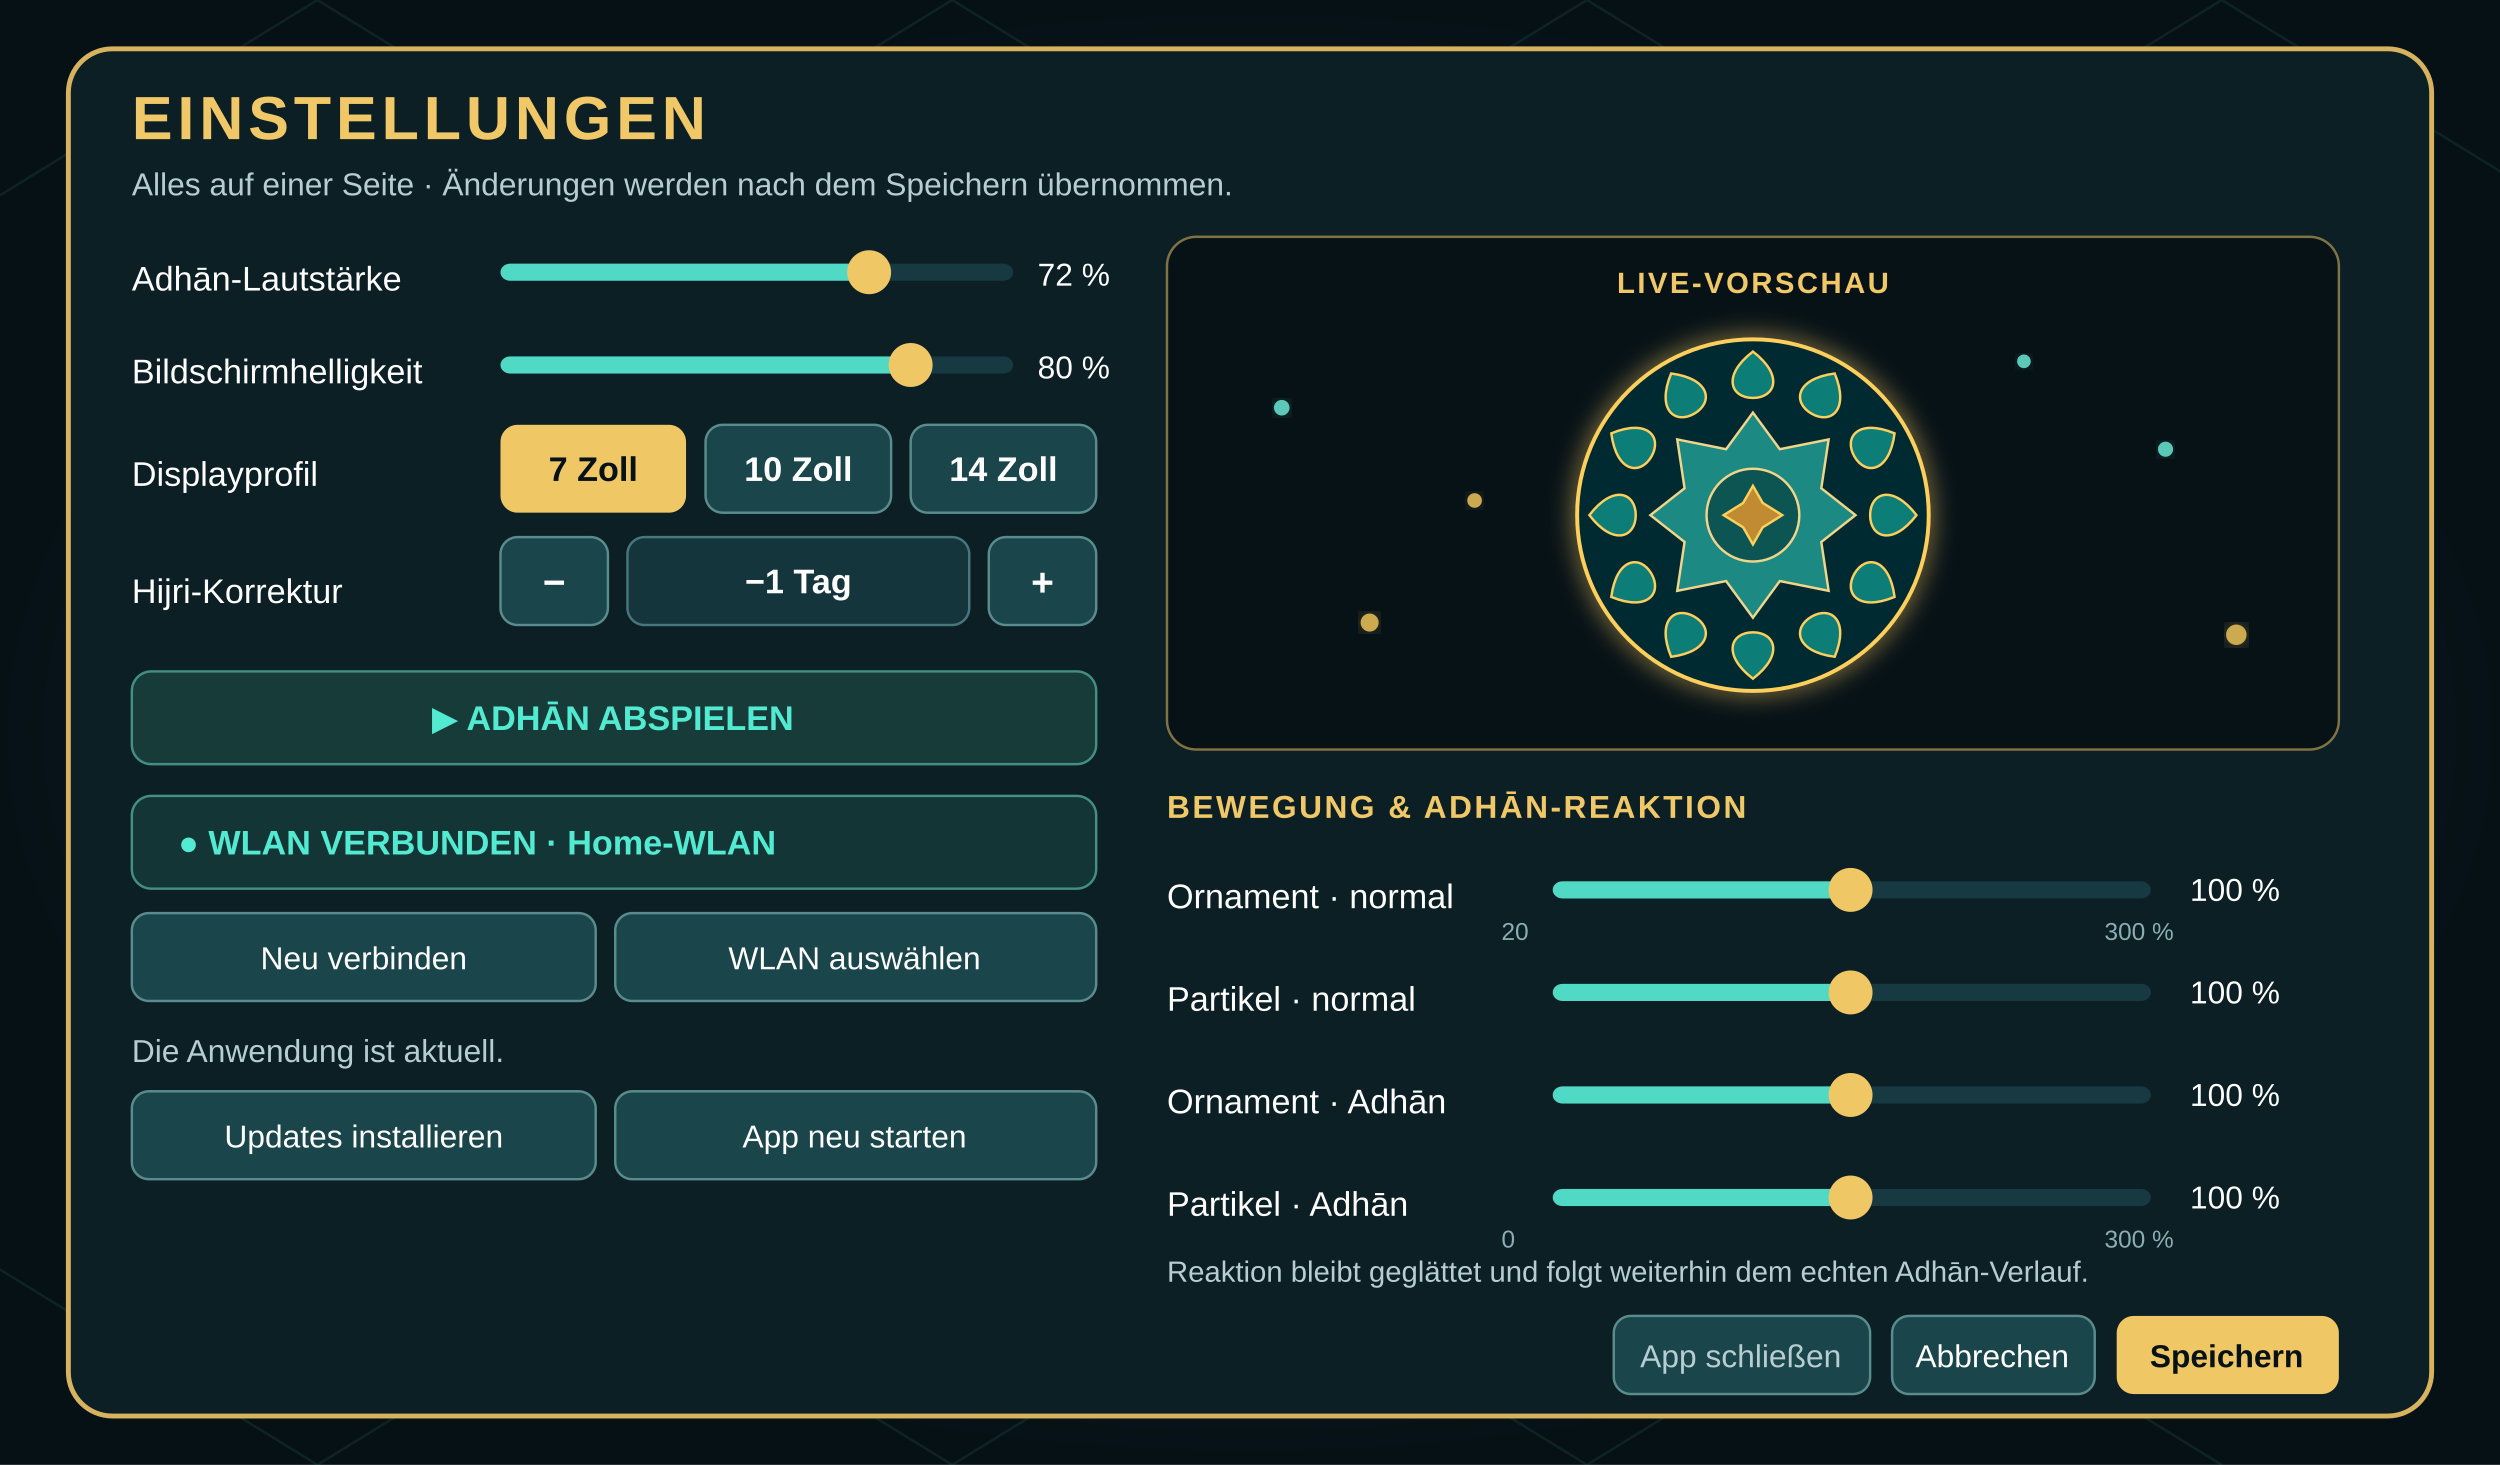
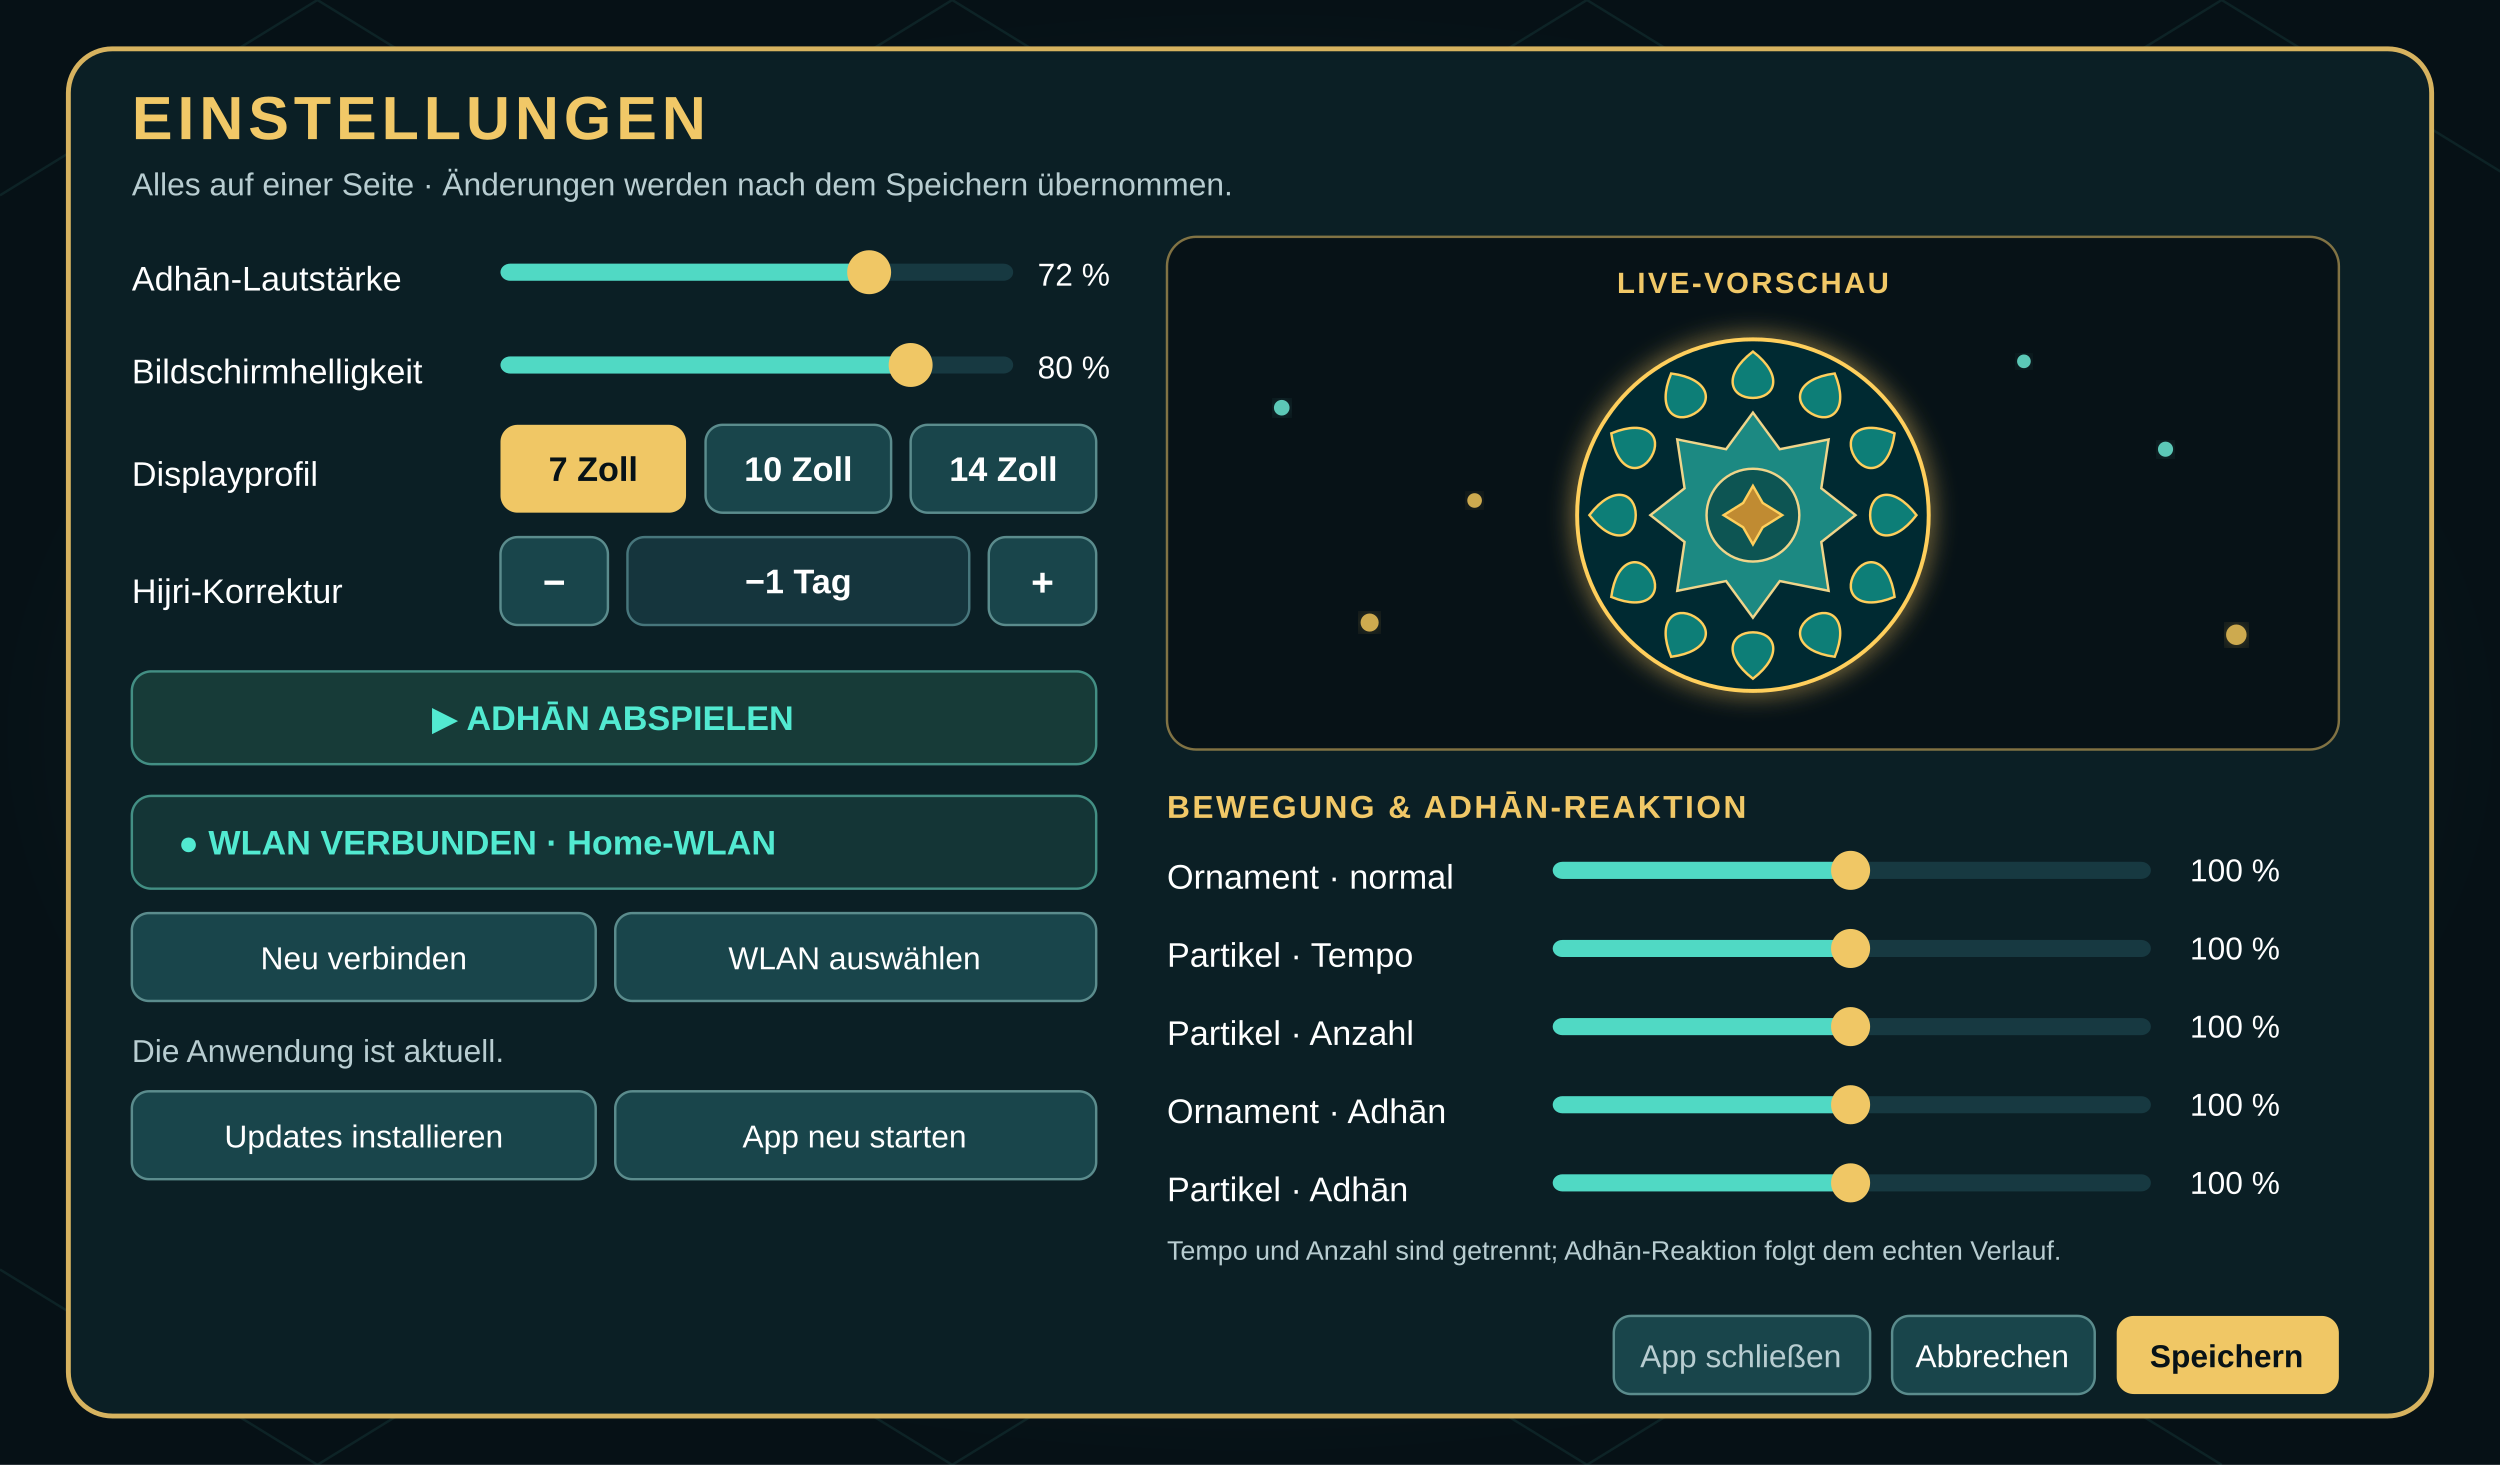
<svg xmlns="http://www.w3.org/2000/svg" width="1024" height="600" viewBox="0 0 1024 600">
  <defs>
    <radialGradient id="bg">
      <stop stop-color="#16343b" />
      <stop offset="1" stop-color="#061116" />
    </radialGradient>
    <filter id="glow">
      <feGaussianBlur stdDeviation="5" result="b" />
      <feMerge>
        <feMergeNode in="b" />
        <feMergeNode in="SourceGraphic" />
      </feMerge>
    </filter>
    <g id="ornamentPetal">
      <path d="M0-48C9-48 13-57 0-67C-13-57-9-48 0-48Z" />
    </g>
  </defs>
  <rect width="1024" height="600" fill="url(#bg)" />
  <g opacity=".09" stroke="#55d9c5" fill="none">
    <path d="M0 80L130 0l130 80 130-80 130 80 130-80 130 80 130-80 130 80M0 520l130 80 130-80 130 80 130-80 130 80 130-80 130 80" />
  </g>
  <rect x="28" y="20" width="968" height="560" rx="18" fill="#0b1f25" stroke="#d7b35f" stroke-width="2" />
  <text x="54" y="57" fill="#f1c867" font-family="Arial" font-size="25" font-weight="800" letter-spacing="2">EINSTELLUNGEN</text>
  <text x="54" y="80" fill="#b8cdd1" font-family="Arial" font-size="13">Alles auf einer Seite · Änderungen werden nach dem Speichern übernommen.</text>
  <g font-family="Arial">
    <text x="54" y="119" fill="white" font-size="14">Adhān-Lautstärke</text>
    <rect x="205" y="108" width="210" height="7" rx="4" fill="#173941" />
    <rect x="205" y="108" width="151" height="7" rx="4" fill="#50d9c4" />
    <circle cx="356" cy="111.5" r="9" fill="#f0c765" />
    <text x="425" y="117" fill="white" font-size="13">72 %</text>
    <text x="54" y="157" fill="white" font-size="14">Bildschirmhelligkeit</text>
    <rect x="205" y="146" width="210" height="7" rx="4" fill="#173941" />
    <rect x="205" y="146" width="168" height="7" rx="4" fill="#50d9c4" />
    <circle cx="373" cy="149.5" r="9" fill="#f0c765" />
    <text x="425" y="155" fill="white" font-size="13">80 %</text>
    <text x="54" y="199" fill="white" font-size="14">Displayprofil</text>
    <g font-size="14" font-weight="700" text-anchor="middle">
      <rect x="205" y="174" width="76" height="36" rx="7" fill="#f0c765" />
      <text x="243" y="197" fill="#071217">7 Zoll</text>
      <rect x="289" y="174" width="76" height="36" rx="7" fill="#19454b" stroke="#5b8c8d" />
      <text x="327" y="197" fill="white">10 Zoll</text>
      <rect x="373" y="174" width="76" height="36" rx="7" fill="#19454b" stroke="#5b8c8d" />
      <text x="411" y="197" fill="white">14 Zoll</text>
    </g>
    <text x="54" y="247" fill="white" font-size="14">Hijri-Korrektur</text>
    <g font-size="16" font-weight="700" text-anchor="middle">
      <rect x="205" y="220" width="44" height="36" rx="7" fill="#19454b" stroke="#5b8c8d" />
      <text x="227" y="244" fill="white">−</text>
      <rect x="257" y="220" width="140" height="36" rx="7" fill="#15353d" stroke="#47767c" />
      <text x="327" y="243" fill="white" font-size="14">−1 Tag</text>
      <rect x="405" y="220" width="44" height="36" rx="7" fill="#19454b" stroke="#5b8c8d" />
      <text x="427" y="244" fill="white">+</text>
    </g>
    <rect x="54" y="275" width="395" height="38" rx="8" fill="#173b38" stroke="#438f84" />
    <text x="251" y="299" fill="#52ead1" font-size="14" font-weight="700" text-anchor="middle">▶ ADHĀN ABSPIELEN</text>
    <rect x="54" y="326" width="395" height="38" rx="8" fill="rgba(44,112,99,.28)" stroke="#438f84" />
    <text x="73" y="350" fill="#52ead1" font-size="14" font-weight="700">● WLAN VERBUNDEN · Home-WLAN</text>
    <g font-size="13" text-anchor="middle">
      <rect x="54" y="374" width="190" height="36" rx="7" fill="#19454b" stroke="#5b8c8d" />
      <text x="149" y="397" fill="white">Neu verbinden</text>
      <rect x="252" y="374" width="197" height="36" rx="7" fill="#19454b" stroke="#5b8c8d" />
      <text x="350" y="397" fill="white">WLAN auswählen</text>
    </g>
    <text x="54" y="435" fill="#b8cdd1" font-size="13">Die Anwendung ist aktuell.</text>
    <g font-size="13" text-anchor="middle">
      <rect x="54" y="447" width="190" height="36" rx="7" fill="#19454b" stroke="#5b8c8d" />
      <text x="149" y="470" fill="white">Updates installieren</text>
      <rect x="252" y="447" width="197" height="36" rx="7" fill="#19454b" stroke="#5b8c8d" />
      <text x="350" y="470" fill="white">App neu starten</text>
    </g>
  </g>
  <rect x="478" y="97" width="480" height="210" rx="12" fill="#071217" stroke="#d7b35f" stroke-opacity=".58" />
  <text x="718" y="120" fill="#f1c867" font-family="Arial" font-size="12" font-weight="800" text-anchor="middle" letter-spacing="1">LIVE-VORSCHAU</text>
  <g opacity=".8">
    <circle cx="525" cy="167" r="3.2" fill="#72f5df" filter="url(#glow)">
      <animate attributeName="cy" values="167;149;167" dur="3.2s" repeatCount="indefinite" />
    </circle>
    <circle cx="561" cy="255" r="3.7" fill="#ffcf5c" filter="url(#glow)">
      <animate attributeName="cy" values="255;231;255" dur="4s" repeatCount="indefinite" />
    </circle>
    <circle cx="887" cy="184" r="3.1" fill="#72f5df" filter="url(#glow)">
      <animate attributeName="cy" values="184;160;184" dur="3.6s" repeatCount="indefinite" />
    </circle>
    <circle cx="916" cy="260" r="4.2" fill="#ffcf5c" filter="url(#glow)">
      <animate attributeName="cy" values="260;224;260" dur="4.4s" repeatCount="indefinite" />
    </circle>
    <circle cx="829" cy="148" r="2.8" fill="#72f5df" filter="url(#glow)" />
    <circle cx="604" cy="205" r="3" fill="#ffcf5c" filter="url(#glow)" />
  </g>
  <g transform="translate(718 211)" fill="#117e77" stroke="#ffcf5c" filter="url(#glow)">
    <circle r="72" fill="#042b30" stroke-width="1.6" />
    <g>
      <use href="#ornamentPetal" />
      <use href="#ornamentPetal" transform="rotate(30)" />
      <use href="#ornamentPetal" transform="rotate(60)" />
      <use href="#ornamentPetal" transform="rotate(90)" />
      <use href="#ornamentPetal" transform="rotate(120)" />
      <use href="#ornamentPetal" transform="rotate(150)" />
      <use href="#ornamentPetal" transform="rotate(180)" />
      <use href="#ornamentPetal" transform="rotate(210)" />
      <use href="#ornamentPetal" transform="rotate(240)" />
      <use href="#ornamentPetal" transform="rotate(270)" />
      <use href="#ornamentPetal" transform="rotate(300)" />
      <use href="#ornamentPetal" transform="rotate(330)" />
      <animateTransform attributeName="transform" type="rotate" from="0" to="360" dur="32s" repeatCount="indefinite" />
    </g>
    <path d="M0-42L11-27L31-31L28-11L42 0L28 11L31 31L11 27L0 42L-11 27L-31 31L-28 11L-42 0L-28-11L-31-31L-11-27Z" fill="#1c8982" stroke="#f0d58a" />
    <circle r="19" fill="#0d5552" stroke="#f0d58a" />
    <path d="M0-12L4-5L12 0L4 5L0 12L-4 5L-12 0L-4-5Z" fill="#c08b31" />
  </g>
  <text x="478" y="335" fill="#f1c867" font-family="Arial" font-size="13" font-weight="800" letter-spacing="1">BEWEGUNG &amp; ADHĀN-REAKTION</text>
  <g font-family="Arial" font-size="14">
-     <text x="478" y="372" fill="white">Ornament · normal</text>
-     <text x="478" y="414" fill="white">Partikel · normal</text>
-     <text x="478" y="456" fill="white">Ornament · Adhān</text>
-     <text x="478" y="498" fill="white">Partikel · Adhān</text>
+     <text x="478" y="364" fill="white">Ornament · normal</text>
+     <text x="478" y="396" fill="white">Partikel · Tempo</text>
+     <text x="478" y="428" fill="white">Partikel · Anzahl</text>
+     <text x="478" y="460" fill="white">Ornament · Adhān</text>
+     <text x="478" y="492" fill="white">Partikel · Adhān</text>
    <g fill="#173941">
-       <rect x="636" y="361" width="245" height="7" rx="4" />
-       <rect x="636" y="403" width="245" height="7" rx="4" />
-       <rect x="636" y="445" width="245" height="7" rx="4" />
-       <rect x="636" y="487" width="245" height="7" rx="4" />
+       <rect x="636" y="353" width="245" height="7" rx="4" />
+       <rect x="636" y="385" width="245" height="7" rx="4" />
+       <rect x="636" y="417" width="245" height="7" rx="4" />
+       <rect x="636" y="449" width="245" height="7" rx="4" />
+       <rect x="636" y="481" width="245" height="7" rx="4" />
    </g>
    <g fill="#50d9c4">
-       <rect x="636" y="361" width="122" height="7" rx="4" />
-       <rect x="636" y="403" width="122" height="7" rx="4" />
-       <rect x="636" y="445" width="122" height="7" rx="4" />
-       <rect x="636" y="487" width="122" height="7" rx="4" />
+       <rect x="636" y="353" width="122" height="7" rx="4" />
+       <rect x="636" y="385" width="122" height="7" rx="4" />
+       <rect x="636" y="417" width="122" height="7" rx="4" />
+       <rect x="636" y="449" width="122" height="7" rx="4" />
+       <rect x="636" y="481" width="122" height="7" rx="4" />
    </g>
    <g fill="#f0c765">
-       <circle cx="758" cy="364.5" r="9" />
-       <circle cx="758" cy="406.5" r="9" />
-       <circle cx="758" cy="448.5" r="9" />
-       <circle cx="758" cy="490.5" r="9" />
+       <circle cx="758" cy="356.5" r="8" />
+       <circle cx="758" cy="388.5" r="8" />
+       <circle cx="758" cy="420.5" r="8" />
+       <circle cx="758" cy="452.5" r="8" />
+       <circle cx="758" cy="484.5" r="8" />
    </g>
    <g fill="white" font-size="13">
-       <text x="897" y="369">100 %</text>
-       <text x="897" y="411">100 %</text>
-       <text x="897" y="453">100 %</text>
-       <text x="897" y="495">100 %</text>
-     </g>
-     <g fill="#8baeb3" font-size="10">
-       <text x="615" y="385">20</text>
-       <text x="862" y="385">300 %</text>
-       <text x="615" y="511">0</text>
-       <text x="862" y="511">300 %</text>
+       <text x="897" y="361">100 %</text>
+       <text x="897" y="393">100 %</text>
+       <text x="897" y="425">100 %</text>
+       <text x="897" y="457">100 %</text>
+       <text x="897" y="489">100 %</text>
    </g>
  </g>
-   <text x="478" y="525" fill="#b8cdd1" font-family="Arial" font-size="12">Reaktion bleibt geglättet und folgt weiterhin dem echten Adhān-Verlauf.</text>
+   <text x="478" y="516" fill="#b8cdd1" font-family="Arial" font-size="11">Tempo und Anzahl sind getrennt; Adhān-Reaktion folgt dem echten Verlauf.</text>
  <g font-family="Arial" font-size="13" text-anchor="middle">
    <rect x="661" y="539" width="105" height="32" rx="7" fill="#19454b" stroke="#5b8c8d" />
    <text x="713" y="560" fill="#b8cdd1">App schließen</text>
    <rect x="775" y="539" width="83" height="32" rx="7" fill="#19454b" stroke="#5b8c8d" />
    <text x="816" y="560" fill="white">Abbrechen</text>
    <rect x="867" y="539" width="91" height="32" rx="7" fill="#f0c765" />
    <text x="912" y="560" fill="#071217" font-weight="700">Speichern</text>
  </g>
</svg>
